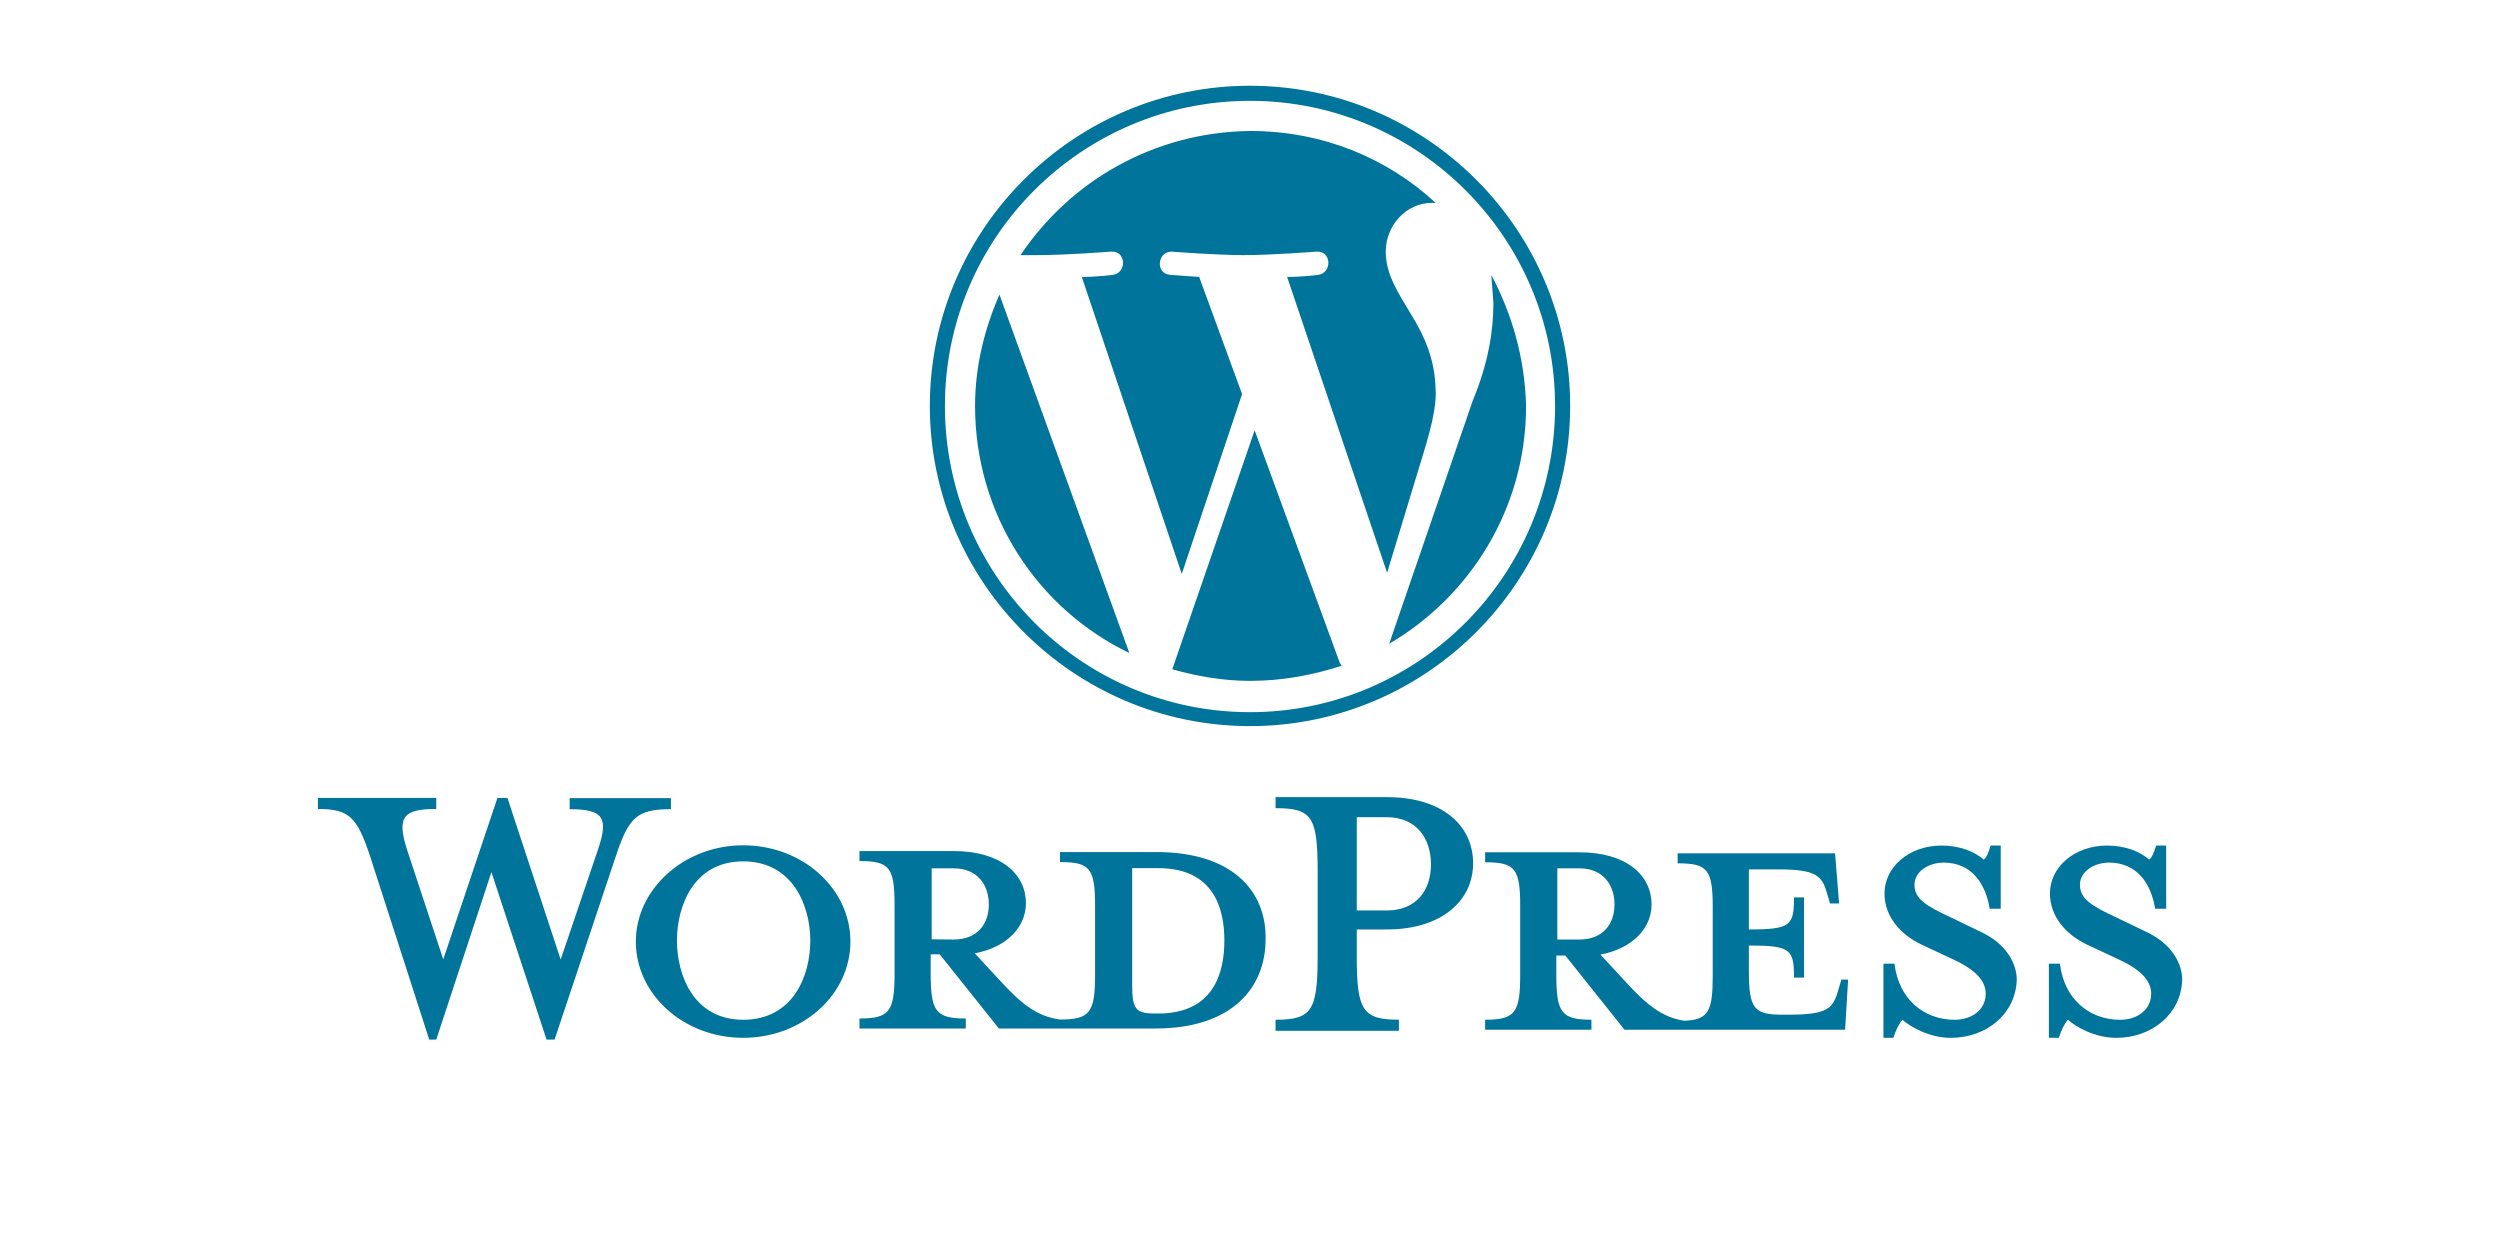
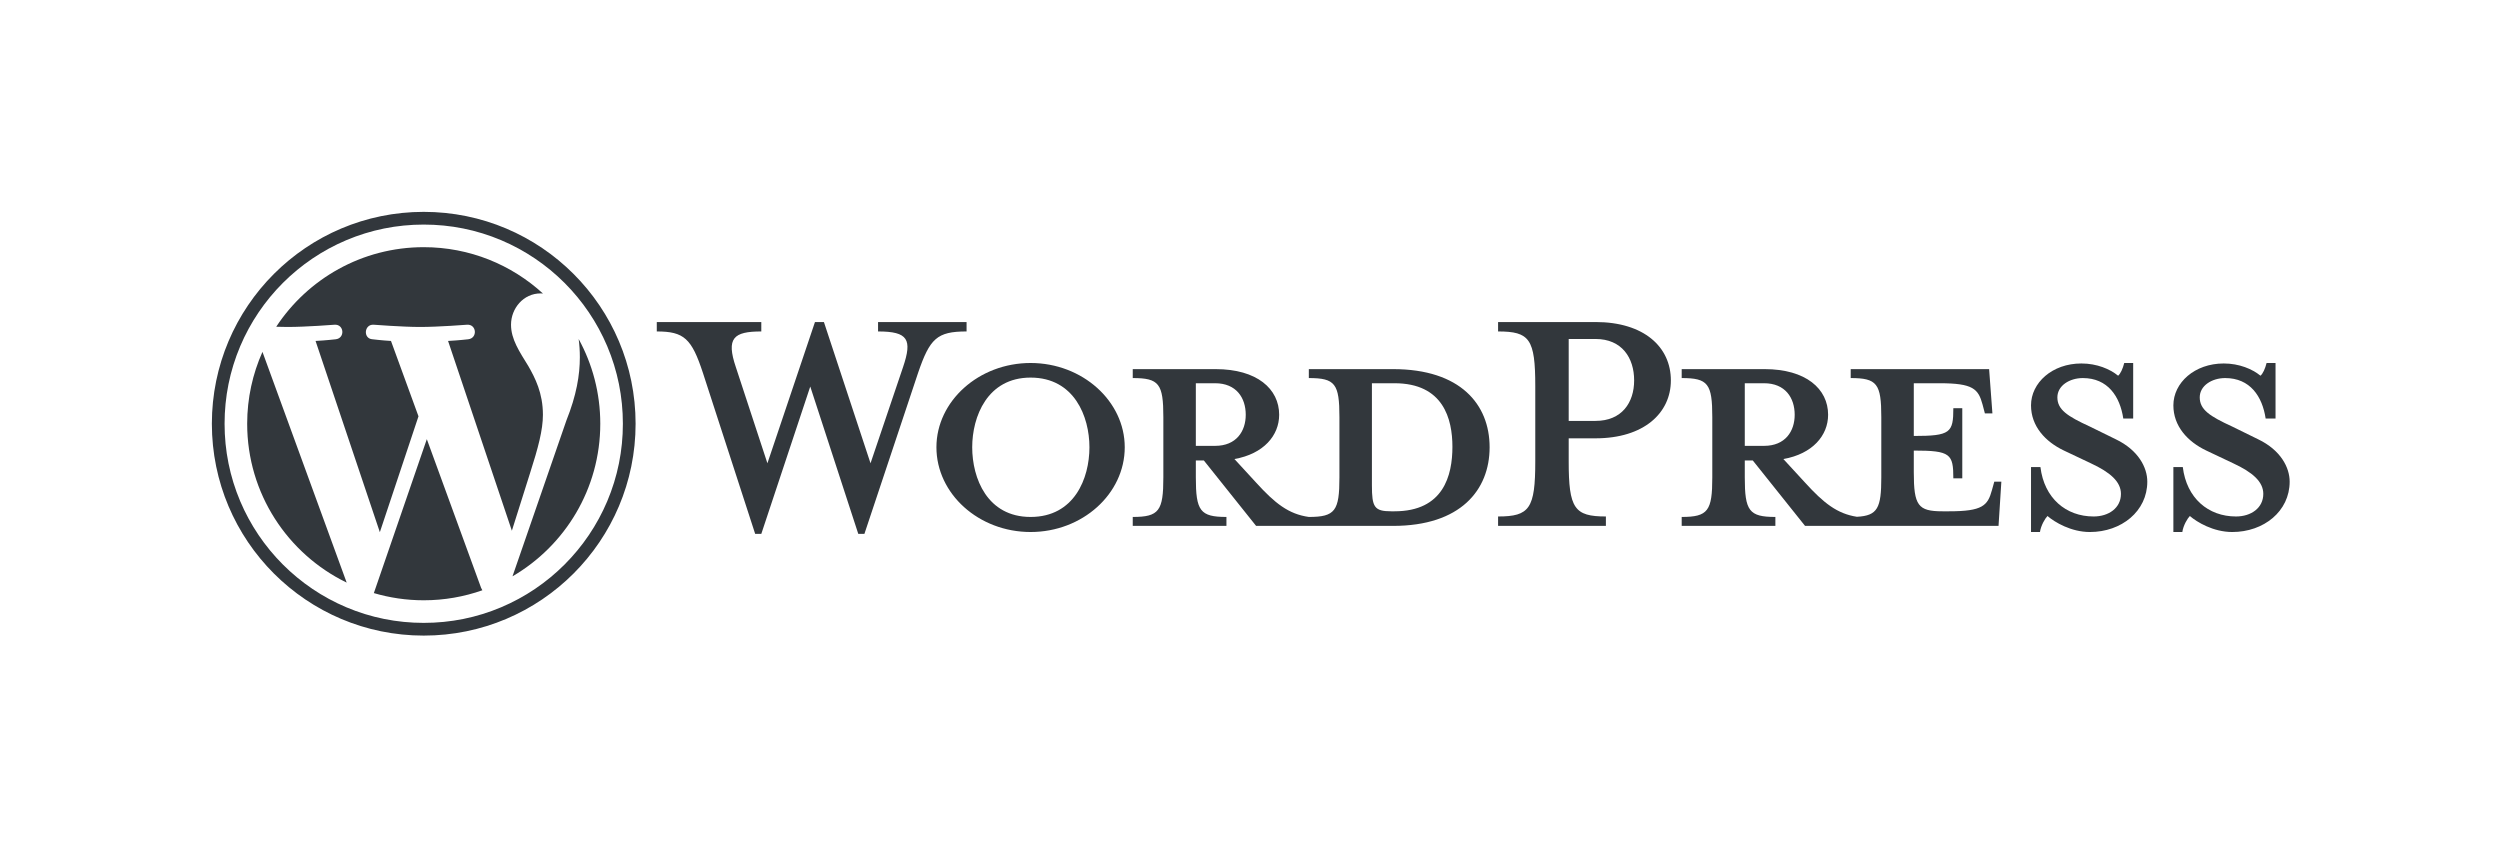
- <svg xmlns="http://www.w3.org/2000/svg" xmlns:xlink="http://www.w3.org/1999/xlink" width="120" height="60">
-   <g fill="#00749a">
-     <path d="M55.5 40.9h-4.62v.48c1.444 0 1.684.3 1.684 2.118v3.273c0 1.83-.24 2.166-1.684 2.166-1.107-.144-1.877-.77-2.888-1.877l-1.203-1.3c1.588-.3 2.455-1.3 2.455-2.406 0-1.396-1.203-2.503-3.465-2.503h-4.524v.48c1.444 0 1.684.3 1.684 2.118v3.273c0 1.83-.24 2.166-1.684 2.166v.48h5.102v-.48c-1.444 0-1.684-.337-1.684-2.166v-.914h.433l2.84 3.56h7.508c3.706 0 5.294-1.973 5.294-4.283.048-2.262-1.54-4.187-5.246-4.187zm-10.78 4.187V41.68h1.06c1.155 0 1.684.818 1.684 1.733s-.53 1.684-1.684 1.684zm10.877 3.56h-.193c-.914 0-1.06-.24-1.06-1.396v-5.58h1.25c2.695 0 3.176 1.973 3.176 3.465 0 1.588-.53 3.513-3.176 3.513zM26.912 46.06l1.78-5.246c.53-1.54.3-1.973-1.348-1.973v-.53h4.86v.53c-1.636 0-2.02.385-2.647 2.262L26.62 49.9h-.385l-2.647-8.037L20.94 49.9h-.337l-2.84-8.807c-.626-1.877-1-2.262-2.503-2.262v-.53h5.68v.53c-1.54 0-1.925.337-1.396 1.973l1.733 5.246 2.6-7.75h.48zm8.758 3.755c-2.84 0-5.15-2.07-5.15-4.62 0-2.503 2.3-4.62 5.15-4.62s5.15 2.07 5.15 4.62-2.3 4.62-5.15 4.62zm0-8.47c-2.358 0-3.176 2.118-3.176 3.802s.818 3.802 3.176 3.802c2.406 0 3.225-2.118 3.225-3.802 0-1.636-.818-3.802-3.225-3.802zm31.477 7.603v.53h-5.92v-.53c1.733 0 2.02-.433 2.02-3.032v-4.14c0-2.6-.3-2.984-2.02-2.984v-.53h5.342c2.647 0 4.14 1.348 4.14 3.176 0 1.78-1.492 3.176-4.14 3.176h-1.444v1.348c0 2.55.3 2.984 2.02 2.984zm-.578-9.722h-1.444v4.476h1.444c1.444 0 2.118-1 2.118-2.214s-.674-2.262-2.118-2.262zm21.803 7.844l-.144.48c-.24.866-.53 1.155-2.358 1.155h-.337c-1.348 0-1.588-.3-1.588-2.118v-1.203c2.02 0 2.166.193 2.166 1.54h.48v-3.85h-.48c0 1.348-.144 1.54-2.166 1.54V41.73h1.396c1.83 0 2.118.3 2.358 1.155l.144.48h.433l-.193-2.406h-7.556v.48c1.444 0 1.684.3 1.684 2.118v3.273c0 1.684-.193 2.118-1.348 2.166-1.06-.144-1.83-.77-2.84-1.877l-1.203-1.3c1.588-.3 2.455-1.3 2.455-2.406 0-1.396-1.203-2.503-3.465-2.503h-4.524v.48c1.444 0 1.684.3 1.684 2.118v3.273c0 1.83-.24 2.166-1.684 2.166v.48h5.102v-.48c-1.444 0-1.684-.337-1.684-2.166v-.914h.433l2.84 3.56h10.588l.144-2.406h-.337zm-13.62-1.973V41.68h1.06c1.155 0 1.684.818 1.684 1.733s-.53 1.684-1.684 1.684z" />
-     <use xlink:href="#B" />
-     <use xlink:href="#B" x="7.942" />
-     <path d="M46.803 19.485c0 5.234 3.007 9.744 7.406 11.86L47.973 14.14c-.724 1.67-1.17 3.452-1.17 5.346zm22.107-.67c0-1.615-.613-2.784-1.114-3.62-.668-1.114-1.28-2.005-1.28-3.118 0-1.225.947-2.34 2.227-2.34h.167c-2.34-2.168-5.458-3.45-8.9-3.45-4.622.056-8.63 2.394-11.025 5.958h.835c1.392 0 3.508-.167 3.508-.167.724-.056.78 1.002.1 1.114 0 0-.724.1-1.503.1l4.8 14.255 2.895-8.63-2.06-5.624-1.392-.1c-.724-.056-.613-1.114.056-1.114 0 0 2.172.167 3.452.167 1.392 0 3.508-.167 3.508-.167.724-.056.78 1.002.1 1.114 0 0-.724.1-1.503.1l4.8 14.2 1.336-4.4c.557-1.838 1.002-3.118 1.002-4.288zm-8.687 1.84l-3.953 11.47c1.17.334 2.45.557 3.73.557 1.56 0 3.007-.278 4.4-.724-.056-.056-.056-.1-.1-.167zm11.36-7.46l.1 1.336c0 1.336-.223 2.84-1.002 4.733l-4 11.637c3.898-2.283 6.57-6.515 6.57-11.415-.056-2.283-.668-4.4-1.67-6.292zM60 4.116c-8.464 0-15.368 6.905-15.368 15.368S51.536 34.853 60 34.853s15.368-6.905 15.368-15.368S68.464 4.116 60 4.116zm0 30.068c-8.074 0-14.644-6.57-14.644-14.7C45.356 11.4 51.926 4.84 60 4.84s14.644 6.57 14.644 14.644c0 8.13-6.57 14.7-14.644 14.7z" />
+ <svg xmlns="http://www.w3.org/2000/svg" height="633.333" id="svg2" version="1.1" viewBox="0 0 1866.667 633.333" width="1866.667" xml:space="preserve">
+   <defs id="defs6">
+     <clipPath clipPathunits="userSpaceOnUse" id="clipPath18">
+       <path d="M 0,475 H 1400 V 0 H 0 Z" id="path16">
+    </path>
+     </clipPath>
+   </defs>
+   <g id="g10" transform="matrix(1.333333,0,0,-1.333333,0,633.3333)">
+     <g id="g12">
+       <g clip-path="url(#clipPath18)" id="g14">
+         <g id="g20" transform="translate(780.927,188.6716)">
+           <path d="m 0,0 h -1.846 c -9.491,0 -10.809,2.373 -10.809,14.501 V 71.712 H 0 c 27.418,0 32.428,-20.035 32.428,-35.591 C 32.428,20.038 27.418,0 0,0 m -111.258,36.65 v 35.062 h 10.808 c 11.864,0 17.139,-8.171 17.139,-17.662 0,-9.229 -5.275,-17.4 -17.139,-17.4 z M -0.791,79.621 h -47.193 v -5.007 c 14.763,0 17.135,-3.164 17.135,-21.884 V 18.982 c 0,-18.718 -2.372,-22.146 -17.135,-22.146 -11.335,1.582 -18.982,7.648 -29.529,19.247 l -12.125,13.181 c 16.344,2.902 25.044,13.184 25.044,24.786 0,14.498 -12.39,25.571 -35.591,25.571 h -46.403 v -5.007 c 14.763,0 17.136,-3.164 17.136,-21.884 V 18.982 c 0,-18.718 -2.373,-22.146 -17.136,-22.146 v -5.007 h 52.466 v 5.007 c -14.763,0 -17.136,3.428 -17.136,22.146 v 9.491 h 4.481 l 29.264,-36.644 h 76.722 c 37.703,0 54.047,20.035 54.047,44.03 0,23.989 -16.344,43.762 -54.047,43.762" id="path22" style="fill:#32373c;fill-opacity:1;fill-rule:nonzero;stroke:none">
+      </path>
+         </g>
+         <g id="g24" transform="translate(487.4928,215.5629)">
+           <path d="m 0,0 18.191,53.789 c 5.275,15.553 2.902,20.034 -13.972,20.034 v 5.275 h 49.567 v -5.275 c -16.61,0 -20.564,-3.954 -27.156,-23.201 L -3.428,-39.546 h -3.426 l -26.894,82.523 -27.417,-82.523 h -3.429 l -29.264,90.168 c -6.327,19.247 -10.546,23.201 -25.838,23.201 v 5.275 h 58.531 v -5.275 c -15.557,0 -19.776,-3.69 -14.237,-20.034 L -57.74,0 -31.111,79.098 h 5.011 z" id="path26" style="fill:#32373c;fill-opacity:1;fill-rule:nonzero;stroke:none">
+      </path>
+         </g>
+         <g id="g28" transform="translate(577.1284,263.5474)">
+           <path d="m 0,0 c -24.254,0 -32.692,-21.881 -32.692,-39.017 0,-17.403 8.438,-39.022 32.692,-39.022 24.522,0 32.957,21.619 32.957,39.022 C 32.957,-21.881 24.522,0 0,0 m 0,-86.475 c -28.999,0 -52.73,21.355 -52.73,47.458 0,25.836 23.731,47.194 52.73,47.194 29.003,0 52.73,-21.358 52.73,-47.194 C 52.73,-65.12 29.003,-86.475 0,-86.475" id="path30" style="fill:#32373c;fill-opacity:1;fill-rule:nonzero;stroke:none">
+      </path>
+         </g>
+         <g id="g32" transform="translate(893.4993,285.1699)">
+           <path d="M 0,0 H -15.027 V -45.876 H 0 c 14.766,0 21.619,10.281 21.619,22.672 C 21.619,-10.55 14.766,0 0,0 m 5.801,-99.397 v -5.272 h -60.374 v 5.272 c 17.665,0 20.828,4.481 20.828,30.848 v 42.181 C -33.745,0 -36.908,4.216 -54.573,4.216 V 9.491 H 0 c 27.156,0 42.187,-13.975 42.187,-32.695 0,-18.192 -15.031,-32.428 -42.187,-32.428 h -15.027 v -12.917 c 0,-26.367 3.163,-30.848 20.828,-30.848" id="path34" style="fill:#32373c;fill-opacity:1;fill-rule:nonzero;stroke:none">
+      </path>
+         </g>
+         <g id="g36" transform="translate(977.0784,225.3216)">
+           <path d="M 0,0 V 35.062 H 10.808 C 22.672,35.062 27.947,26.891 27.947,17.4 27.947,8.171 22.672,0 10.808,0 Z m 139.728,-20.041 -1.317,-4.745 c -2.373,-8.7 -5.275,-11.864 -23.992,-11.864 h -3.693 c -13.708,0 -16.08,3.164 -16.08,21.884 V -2.64 c 20.563,0 22.145,-1.844 22.145,-15.554 h 5.011 V 21.09 h -5.011 c 0,-13.71 -1.582,-15.553 -22.145,-15.553 v 29.525 h 14.498 c 18.72,0 21.619,-3.164 23.992,-11.864 l 1.32,-5.007 h 4.216 l -1.843,24.78 H 59.316 v -5.007 c 14.763,0 17.135,-3.163 17.135,-21.884 v -33.748 c 0,-17.123 -2.016,-21.437 -13.655,-22.051 -11.064,1.688 -18.66,7.723 -29.051,19.152 L 21.616,-7.386 c 16.348,2.902 25.048,13.184 25.048,24.786 0,14.498 -12.39,25.571 -35.591,25.571 H -35.33 v -5.007 c 14.763,0 17.136,-3.163 17.136,-21.884 v -33.748 c 0,-18.717 -2.373,-22.146 -17.136,-22.146 v -5.007 h 52.465 v 5.007 C 2.373,-39.814 0,-36.385 0,-17.668 v 9.491 h 4.481 l 29.264,-36.644 h 108.356 l 1.581,24.78 z" id="path38" style="fill:#32373c;fill-opacity:1;fill-rule:nonzero;stroke:none">
+      </path>
+         </g>
+         <g id="g40" transform="translate(1170.327,177.0723)">
+           <path d="M 0,0 C -10.547,0 -19.776,5.537 -23.73,8.965 -25.048,7.645 -27.42,3.69 -27.947,0 h -5.01 v 36.382 h 5.272 C -25.574,18.982 -13.448,8.7 2.108,8.7 c 8.436,0 15.293,4.746 15.293,12.655 0,6.854 -6.066,12.129 -16.875,17.136 l -15.027,7.118 c -10.547,5.013 -18.456,13.713 -18.456,25.312 0,12.655 11.864,23.463 28.212,23.463 8.7,0 16.08,-3.164 20.564,-6.853 1.317,1.055 2.634,3.957 3.428,7.121 h 5.007 V 63.538 h -5.536 c -1.847,12.393 -8.7,22.675 -22.672,22.675 -7.383,0 -14.24,-4.219 -14.24,-10.811 0,-6.853 5.537,-10.544 18.194,-16.345 L 14.498,51.939 C 27.156,45.877 32.163,36.118 32.163,28.209 32.163,11.599 17.662,0 0,0" id="path42" style="fill:#32373c;fill-opacity:1;fill-rule:nonzero;stroke:none">
+      </path>
+         </g>
+         <g id="g44" transform="translate(1250.047,177.0723)">
+           <path d="M 0,0 C -10.547,0 -19.776,5.537 -23.73,8.965 -25.048,7.645 -27.421,3.69 -27.947,0 h -5.01 v 36.382 h 5.272 C -25.574,18.982 -13.449,8.7 2.108,8.7 c 8.436,0 15.292,4.746 15.292,12.655 0,6.854 -6.066,12.129 -16.874,17.136 l -15.027,7.118 c -10.547,5.013 -18.456,13.713 -18.456,25.312 0,12.655 11.864,23.463 28.212,23.463 8.7,0 16.079,-3.164 20.563,-6.853 1.318,1.055 2.635,3.957 3.426,7.121 h 5.01 V 63.538 h -5.537 c -1.846,12.393 -8.7,22.675 -22.672,22.675 -7.382,0 -14.239,-4.219 -14.239,-10.811 0,-6.853 5.536,-10.544 18.194,-16.345 L 14.498,51.939 C 27.156,45.877 32.163,36.118 32.163,28.209 32.163,11.599 17.662,0 0,0" id="path46" style="fill:#32373c;fill-opacity:1;fill-rule:nonzero;stroke:none">
+      </path>
+         </g>
+         <g id="g48" transform="translate(237.2879,356.3559)">
+           <path d="m 0,0 c -65.525,0 -118.644,-53.119 -118.644,-118.644 0,-65.525 53.119,-118.644 118.644,-118.644 65.525,0 118.644,53.119 118.644,118.644 C 118.644,-53.119 65.525,0 0,0 m 0,-7.119 c 15.059,0 29.664,-2.947 43.409,-8.761 6.606,-2.794 12.979,-6.253 18.941,-10.281 5.907,-3.991 11.462,-8.574 16.51,-13.623 5.049,-5.048 9.632,-10.603 13.623,-16.51 4.028,-5.962 7.487,-12.335 10.281,-18.941 5.814,-13.745 8.761,-28.35 8.761,-43.409 0,-15.059 -2.947,-29.664 -8.761,-43.409 -2.794,-6.606 -6.253,-12.979 -10.281,-18.941 -3.991,-5.907 -8.574,-11.462 -13.623,-16.51 -5.048,-5.049 -10.603,-9.632 -16.51,-13.623 -5.962,-4.028 -12.335,-7.487 -18.941,-10.281 -13.745,-5.814 -28.35,-8.761 -43.409,-8.761 -15.059,0 -29.664,2.947 -43.408,8.761 -6.607,2.794 -12.98,6.253 -18.942,10.281 -5.907,3.991 -11.462,8.574 -16.51,13.623 -5.049,5.048 -9.632,10.603 -13.623,16.51 -4.027,5.962 -7.487,12.335 -10.281,18.941 -5.814,13.745 -8.761,28.35 -8.761,43.409 0,15.059 2.947,29.664 8.761,43.409 2.794,6.606 6.254,12.979 10.281,18.941 3.991,5.907 8.574,11.462 13.623,16.51 5.048,5.049 10.603,9.632 16.51,13.623 5.962,4.028 12.335,7.487 18.942,10.281 13.744,5.814 28.349,8.761 43.408,8.761" id="path50" style="fill:#32373c;fill-opacity:1;fill-rule:nonzero;stroke:none">
+      </path>
+         </g>
+         <g id="g52" transform="translate(324.0497,285.1461)">
+           <path d="m 0,0 c 0.424,-3.149 0.665,-6.527 0.665,-10.166 0,-10.029 -1.879,-21.307 -7.521,-35.411 l -30.197,-87.31 c 29.394,17.137 49.161,48.982 49.161,85.456 C 12.108,-30.241 7.716,-14.081 0,0 m -85.025,-56.079 -29.669,-86.197 c 8.861,-2.606 18.228,-4.028 27.932,-4.028 11.514,0 22.559,1.987 32.835,5.605 -0.265,0.423 -0.509,0.872 -0.71,1.363 z m 65.009,13.635 c 0,12.223 -4.391,20.682 -8.151,27.266 -5.012,8.148 -9.712,15.041 -9.712,23.189 0,9.087 6.891,17.547 16.603,17.547 0.439,0 0.854,-0.053 1.28,-0.08 -17.59,16.117 -41.026,25.958 -66.766,25.958 -34.543,0 -64.929,-17.724 -82.609,-44.562 2.322,-0.073 4.509,-0.12 6.364,-0.12 10.339,0 26.351,1.257 26.351,1.257 5.327,0.312 5.957,-7.518 0.632,-8.148 0,0 -5.358,-0.627 -11.315,-0.939 l 36.003,-107.094 21.64,64.89 -15.403,42.204 c -5.327,0.312 -10.37,0.939 -10.37,0.939 -5.33,0.315 -4.705,8.46 0.627,8.148 0,0 16.324,-1.257 26.039,-1.257 10.339,0 26.354,1.257 26.354,1.257 5.329,0.312 5.956,-7.518 0.629,-8.148 0,0 -5.363,-0.627 -11.314,-0.939 l 35.73,-106.279 10.2,32.32 c 4.531,14.124 7.188,24.131 7.188,32.591 m -165.616,-4.987 c 0,-39.133 22.741,-72.954 55.725,-88.978 l -47.164,129.215 c -5.486,-12.295 -8.561,-25.902 -8.561,-40.237" id="path54" style="fill:#32373c;fill-opacity:1;fill-rule:nonzero;stroke:none">
+      </path>
+         </g>
+       </g>
+     </g>
  </g>
-   <defs>
-     <path id="B" d="M93.618 49.815c-1.01 0-1.925-.53-2.3-.866-.144.144-.337.53-.433.866h-.48v-3.56h.53c.193 1.684 1.396 2.695 2.888 2.695.818 0 1.492-.48 1.492-1.25 0-.674-.578-1.203-1.636-1.684l-1.444-.674c-1.01-.48-1.78-1.348-1.78-2.455 0-1.25 1.155-2.3 2.743-2.3.866 0 1.588.29 2.02.674.144-.096.24-.385.337-.674h.48v3.032h-.53c-.193-1.203-.866-2.214-2.214-2.214-.722 0-1.396.433-1.396 1.06 0 .674.53 1.01 1.78 1.588l1.396.674c1.25.578 1.733 1.54 1.733 2.3-.048 1.636-1.444 2.79-3.176 2.79z" />
-   </defs>
</svg>
